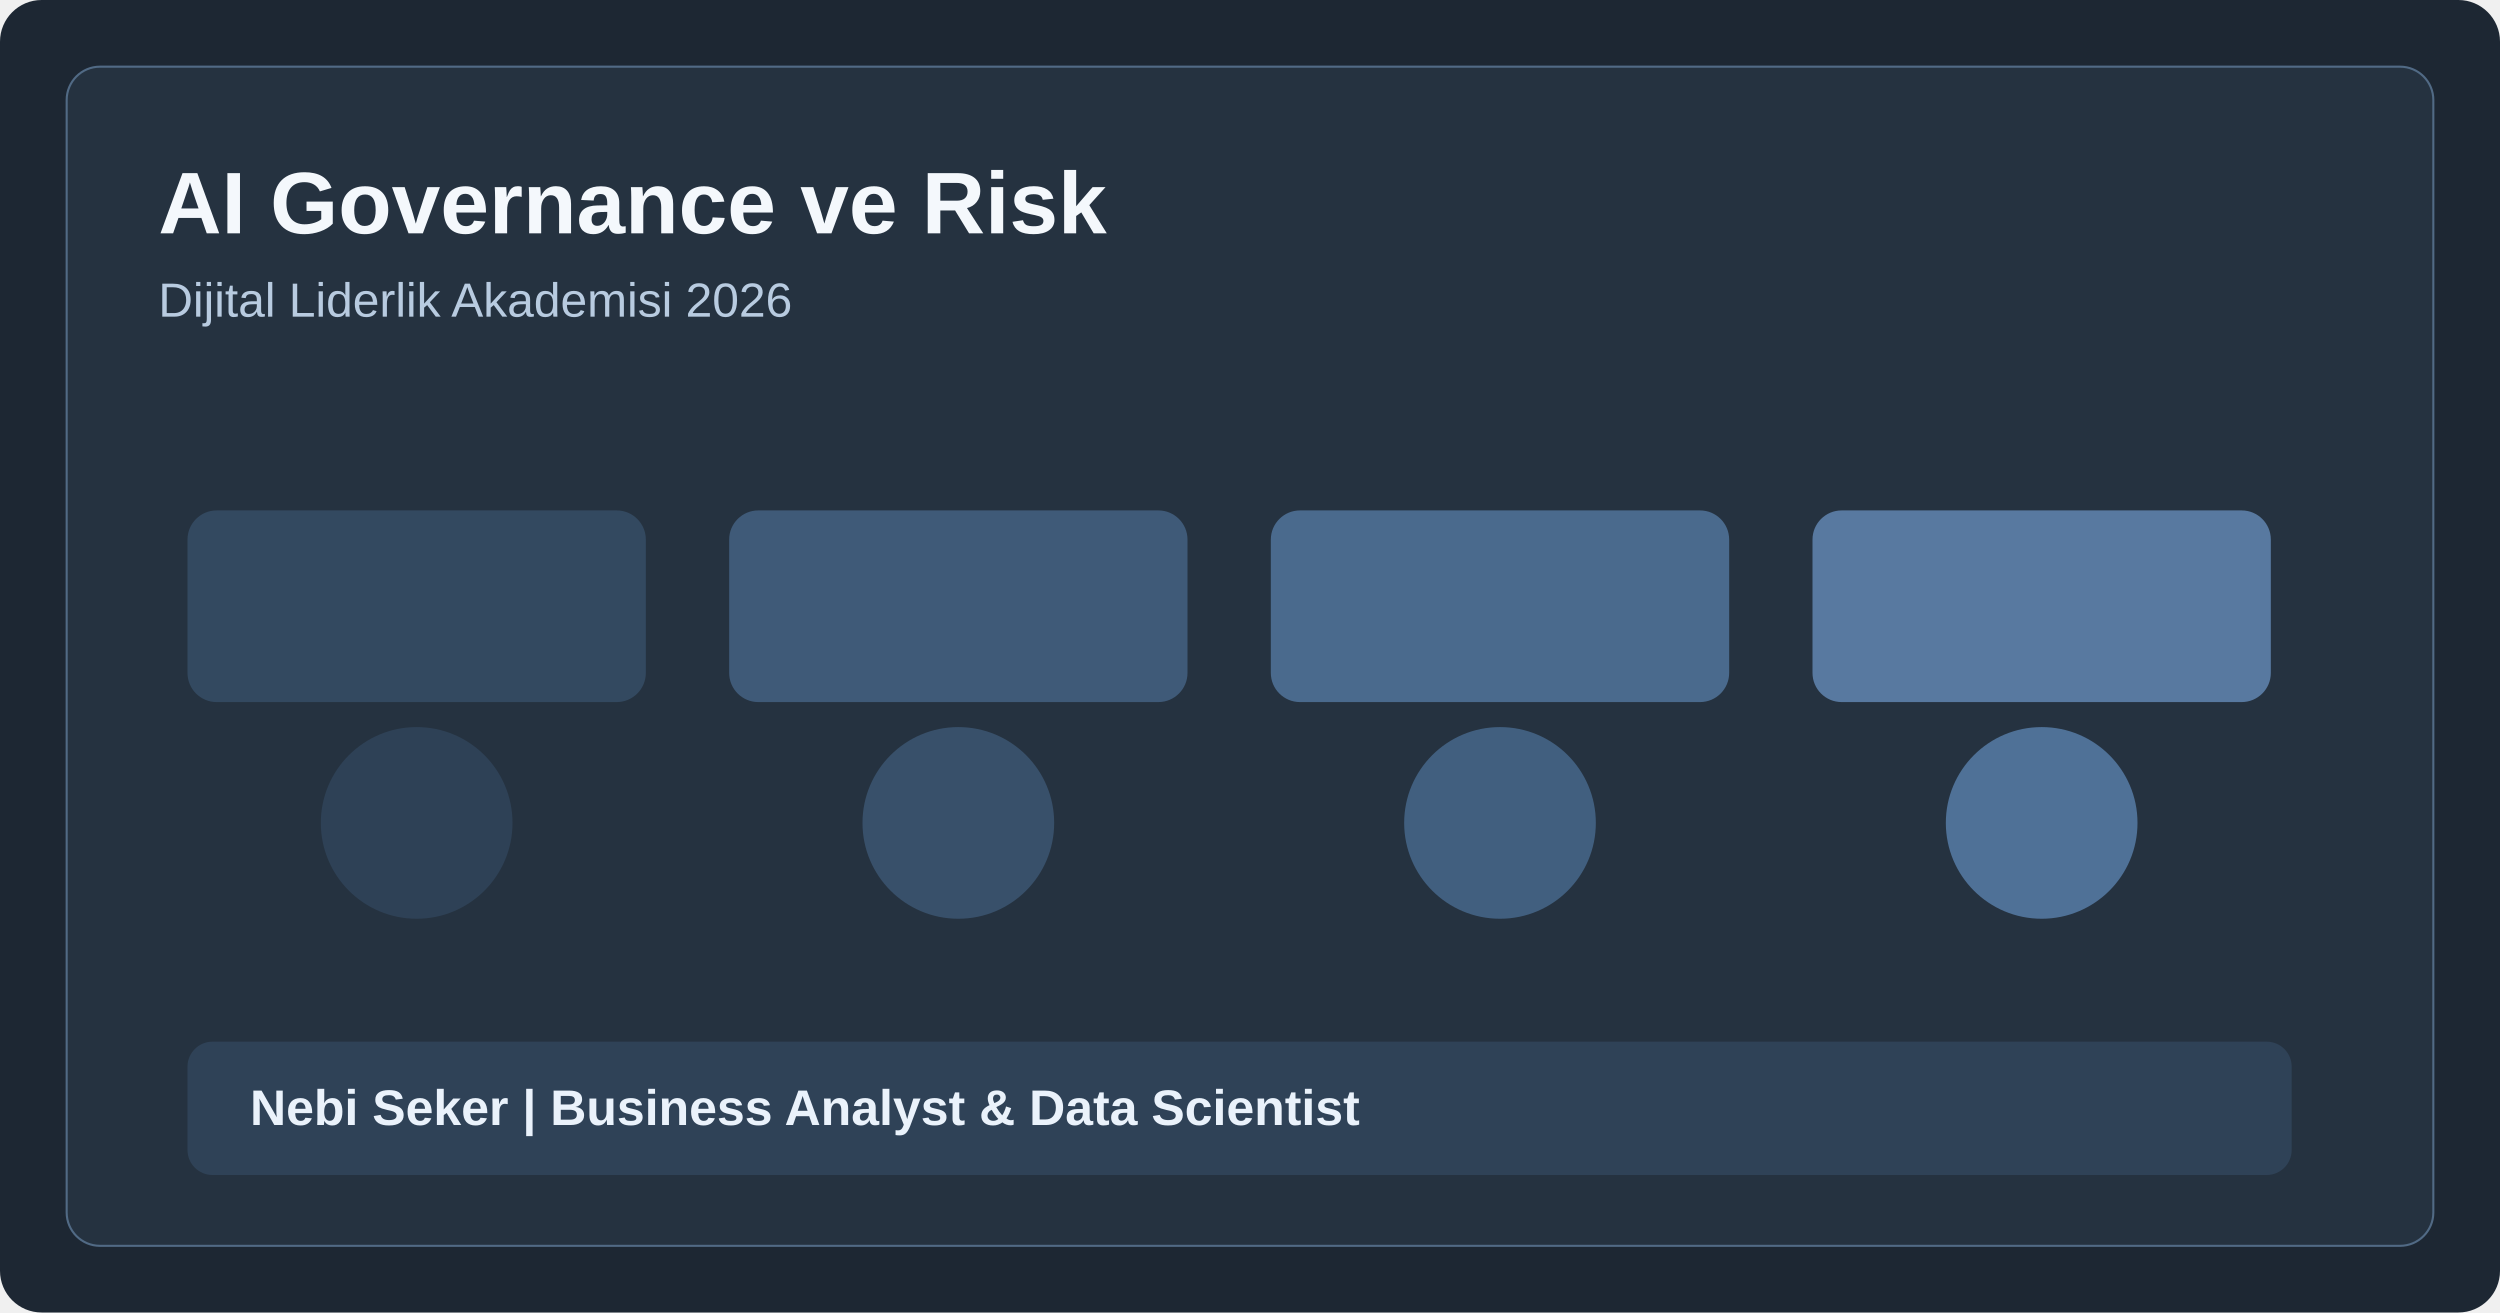
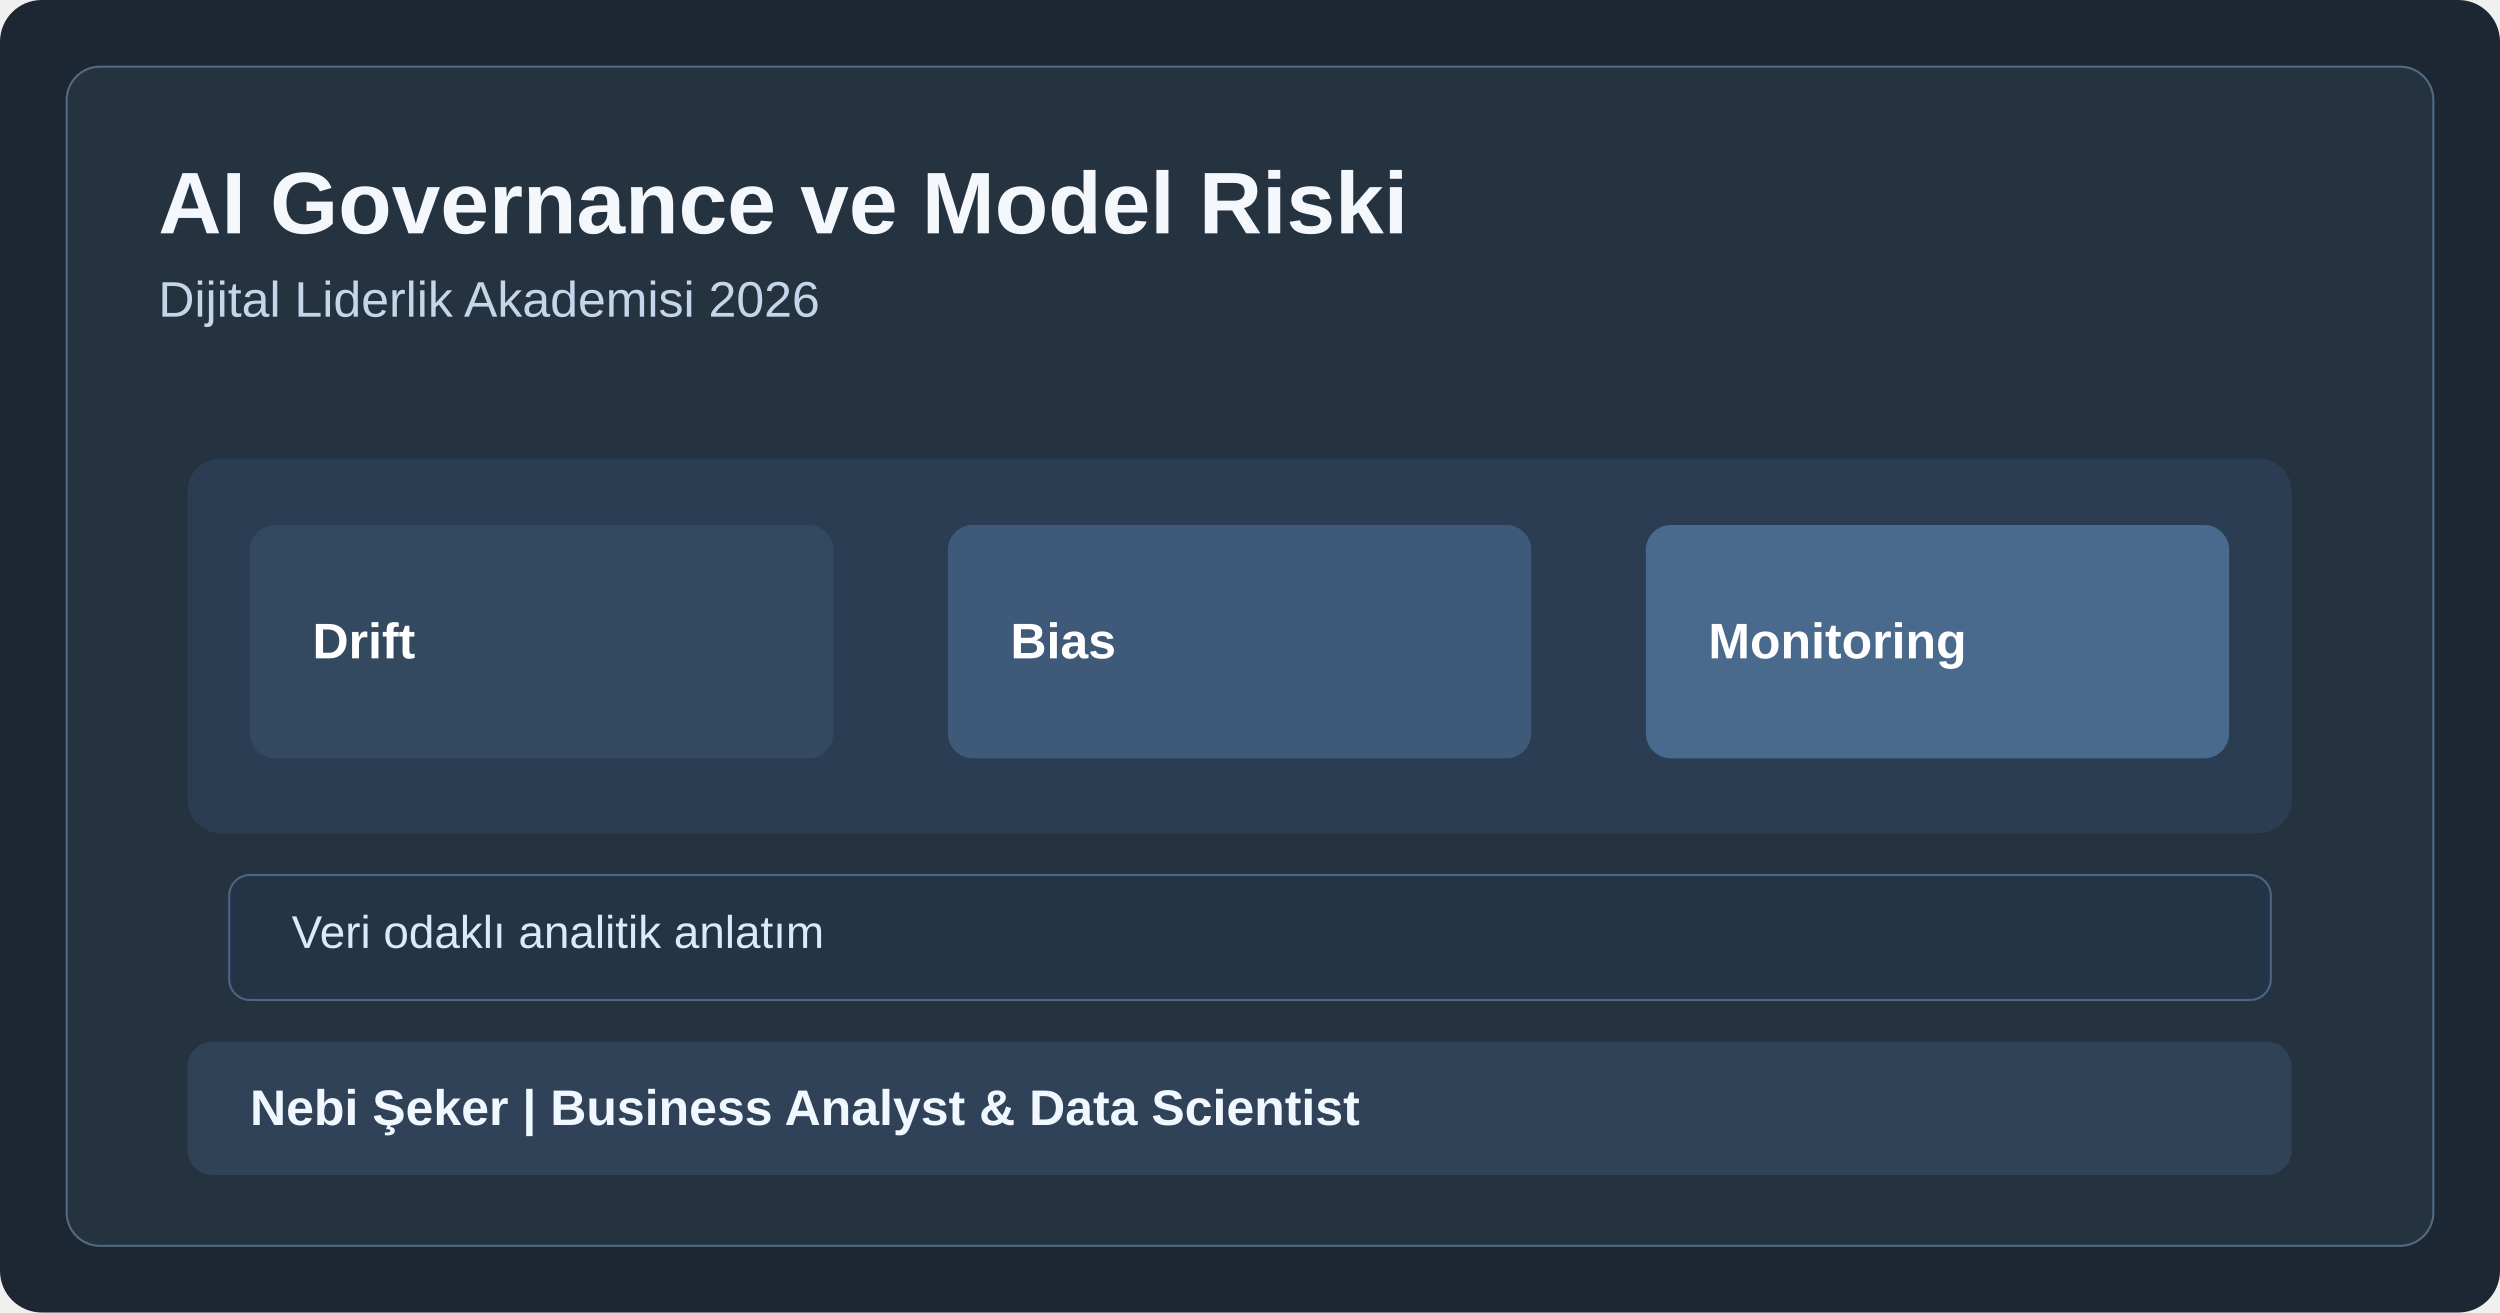
<svg xmlns="http://www.w3.org/2000/svg" width="1200" height="630" viewBox="0 0 1200 630">
  <rect width="1200" height="630" rx="20" fill="#1d2733" />
  <rect x="32" y="32" width="1136" height="566" rx="16" fill="#253240" stroke="#516a85" />
-   <text x="76" y="112" fill="#f4f8fc" font-size="42" font-family="Arial" font-weight="700">AI Governance ve Risk</text>
-   <text x="76" y="152" fill="#b8cbe0" font-size="23" font-family="Arial">Dijital Liderlik Akademisi 2026</text>
-   <rect x="90" y="245" width="220" height="92" rx="14" fill="#334960" />
-   <rect x="350" y="245" width="220" height="92" rx="14" fill="#3f5a78" />
-   <rect x="610" y="245" width="220" height="92" rx="14" fill="#4a6a8d" />
-   <rect x="870" y="245" width="220" height="92" rx="14" fill="#5879a0" />
-   <circle cx="200" cy="395" r="46" fill="#2e4156" />
-   <circle cx="460" cy="395" r="46" fill="#38506a" />
-   <circle cx="720" cy="395" r="46" fill="#415f7f" />
-   <circle cx="980" cy="395" r="46" fill="#4f7197" />
+   <text x="76" y="112" fill="#f4f8fc" font-size="42" font-family="Arial" font-weight="700">AI Governance ve Model Riski</text>
+   <text x="76" y="152" fill="#c5d6ea" font-size="24" font-family="Arial">Dijital Liderlik Akademisi 2026</text>
+   <rect x="90" y="220" width="1010" height="180" rx="16" fill="#2b3d52" />
+   <rect x="120" y="252" width="280" height="112" rx="12" fill="#334960" />
+   <rect x="455" y="252" width="280" height="112" rx="12" fill="#3f5a78" />
+   <rect x="790" y="252" width="280" height="112" rx="12" fill="#4a6a8d" />
+   <text x="150" y="316" fill="#ffffff" font-size="24" font-family="Arial" font-weight="700">Drift</text>
+   <text x="485" y="316" fill="#ffffff" font-size="24" font-family="Arial" font-weight="700">Bias</text>
+   <text x="820" y="316" fill="#ffffff" font-size="24" font-family="Arial" font-weight="700">Monitoring</text>
+   <rect x="110" y="420" width="980" height="60" rx="10" fill="#233446" stroke="#4b6582" />
+   <text x="140" y="455" fill="#dbe9f8" font-size="22" font-family="Arial">Veri odaklı analitik anlatım</text>
  <rect x="90" y="500" width="1010" height="64" rx="12" fill="#2f4257" />
-   <text x="120" y="540" fill="#eaf2fb" font-size="24" font-family="Arial" font-weight="700">Nebi Seker | Business Analyst &amp; Data Scientist</text>
+   <text x="120" y="540" fill="#f1f7ff" font-size="24" font-family="Arial" font-weight="700">Nebi Şeker | Business Analyst &amp; Data Scientist</text>
</svg>
